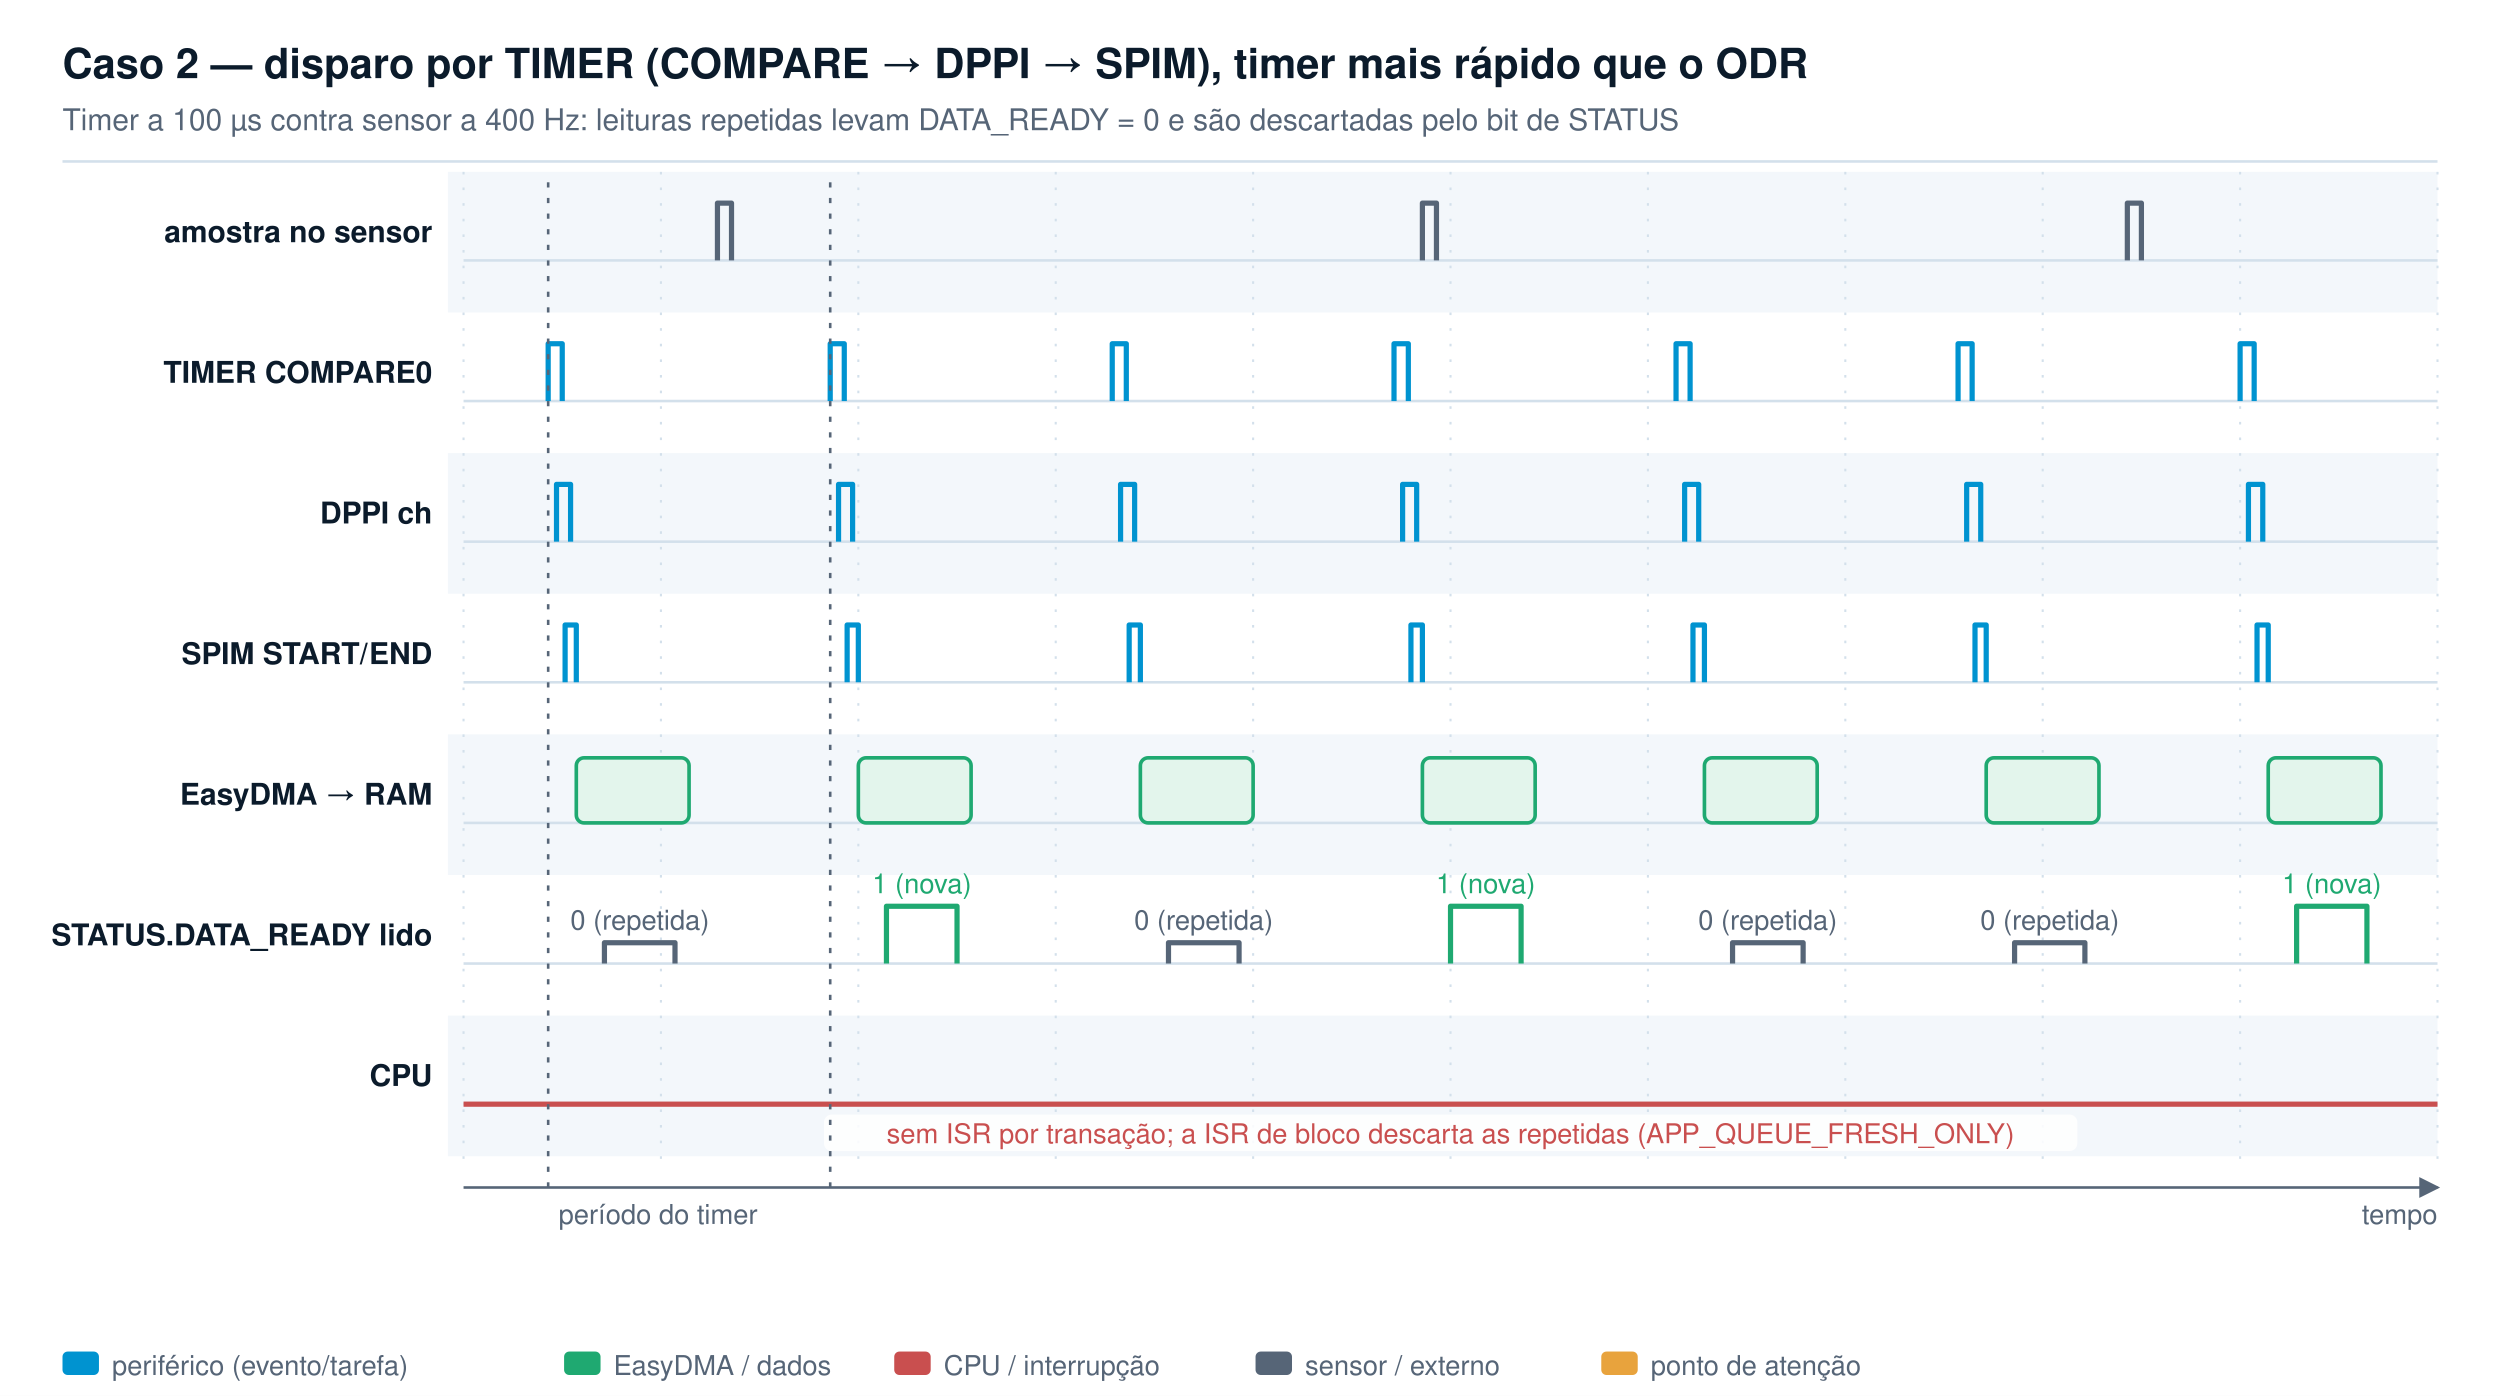
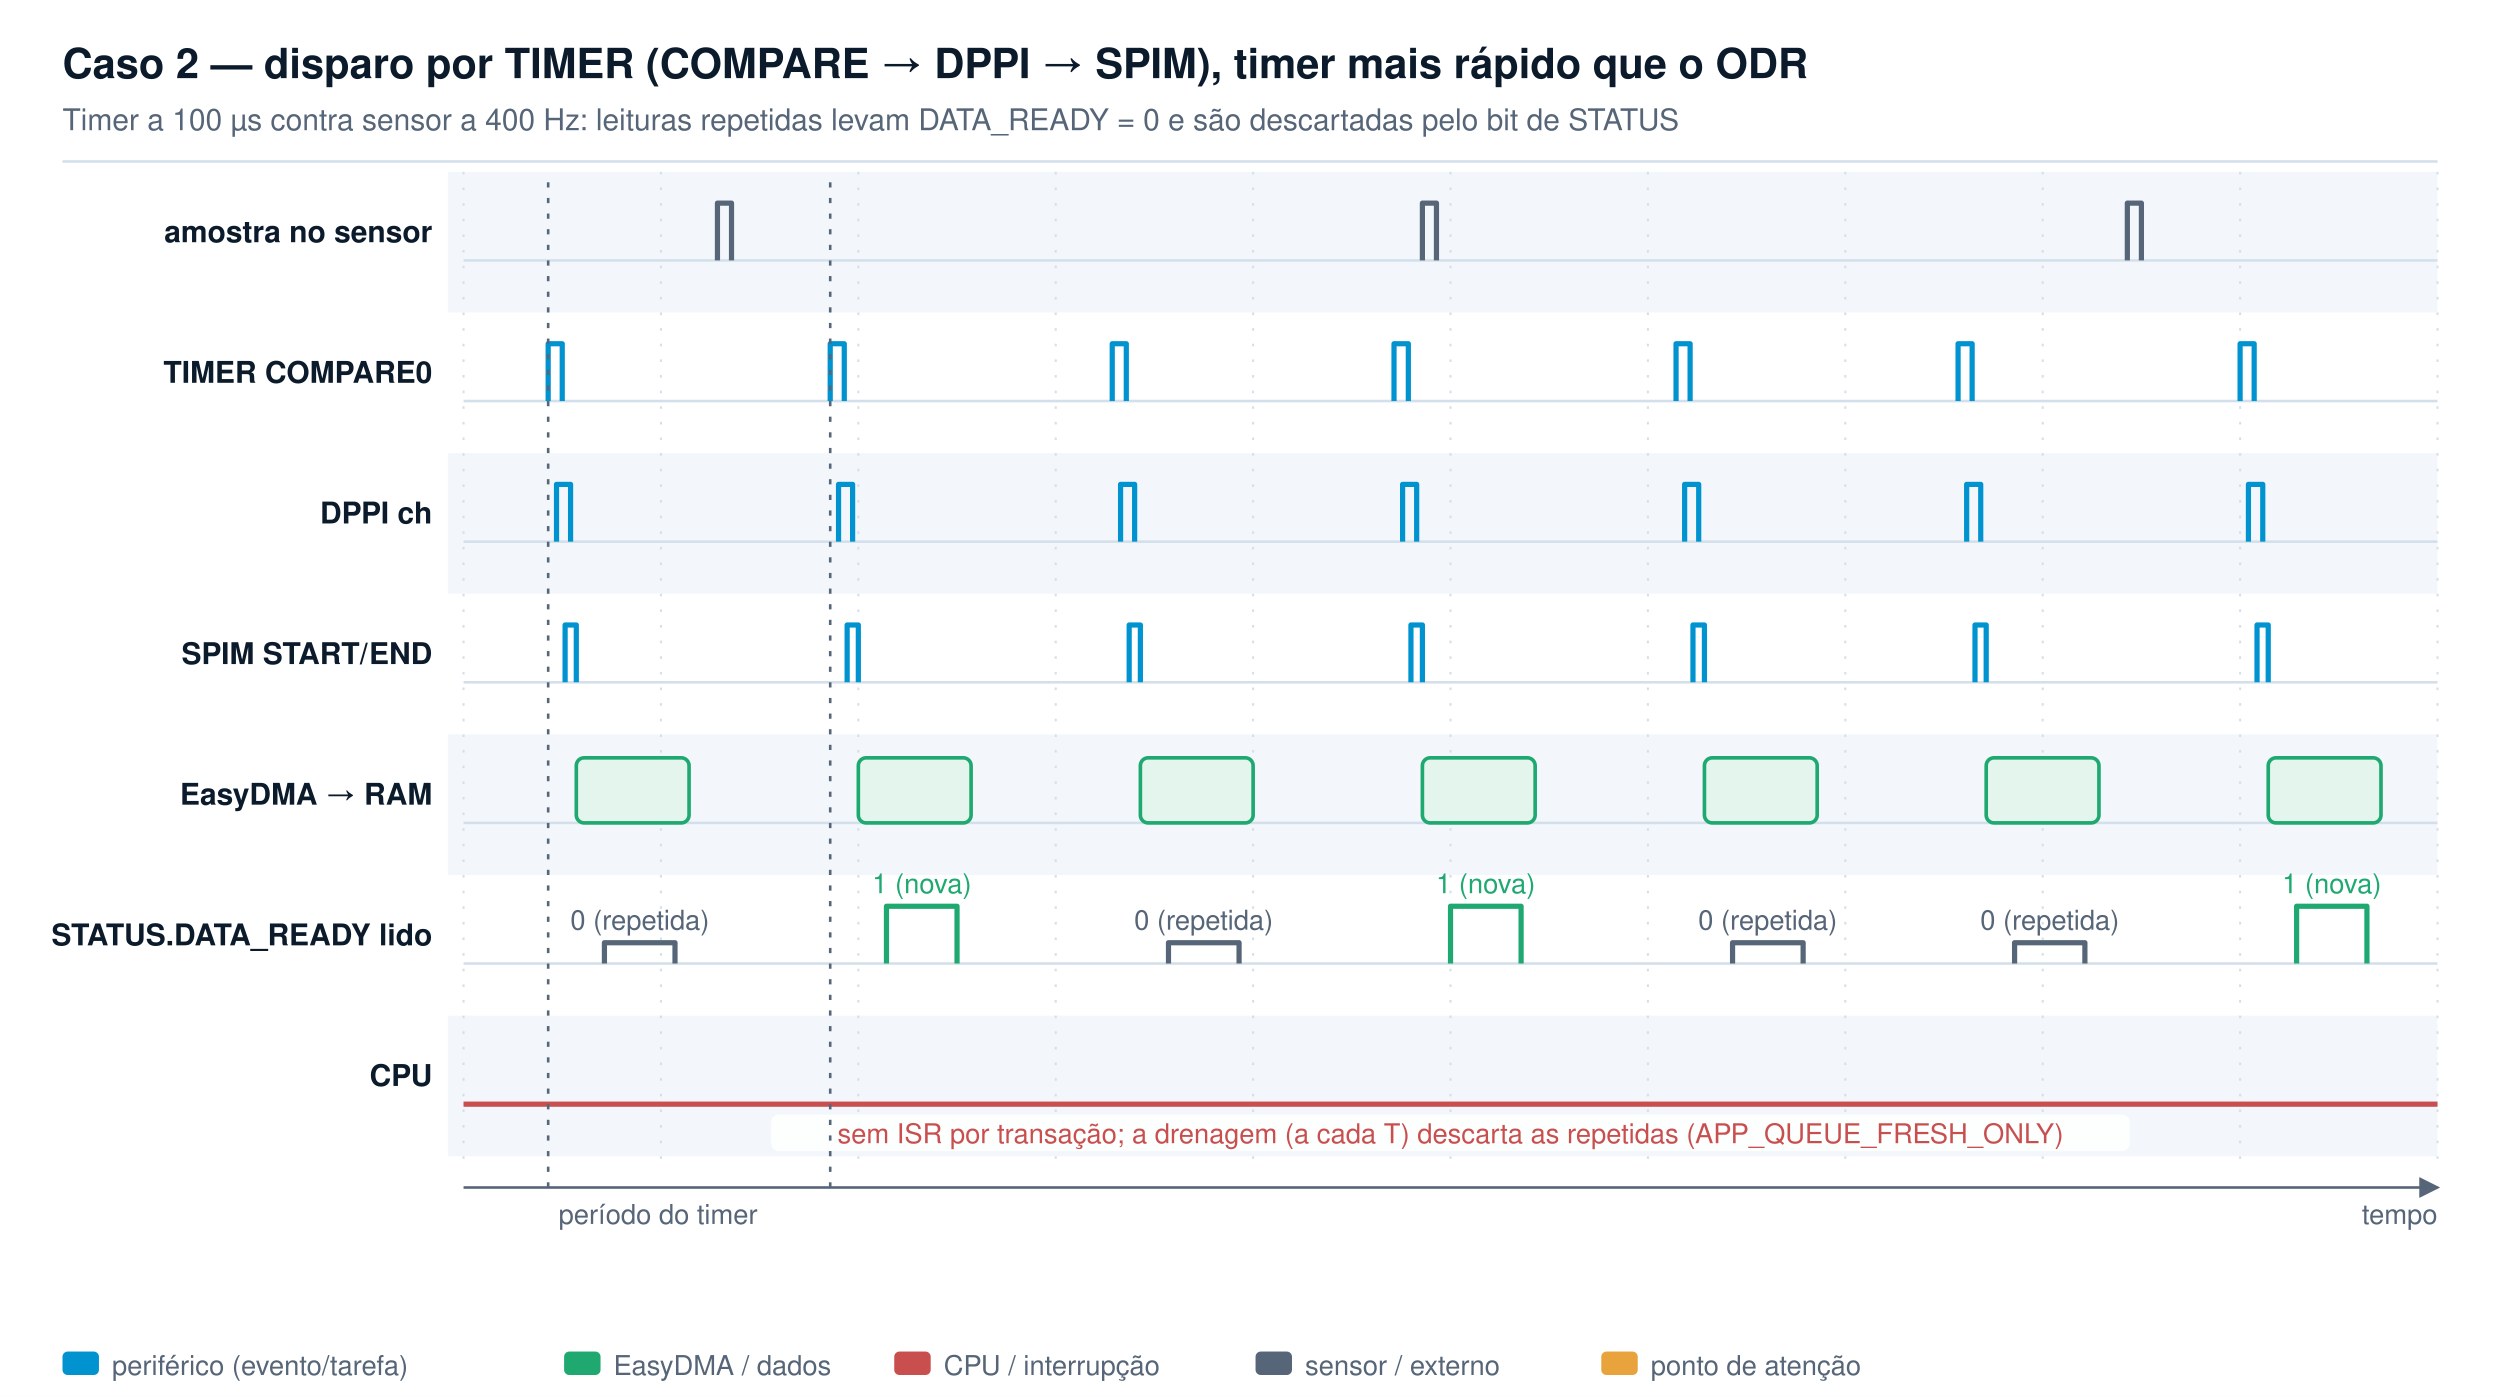
<svg xmlns="http://www.w3.org/2000/svg" width="960" height="536" viewBox="0 0 960 536">
  <defs>
    <marker id="arr" markerWidth="9" markerHeight="9" refX="7" refY="4.5" orient="auto" markerUnits="userSpaceOnUse">
      <path d="M0,0.5 L8,4.5 L0,8.5 z" fill="#566577" />
    </marker>
    <marker id="arr-blue" markerWidth="9" markerHeight="9" refX="7" refY="4.5" orient="auto" markerUnits="userSpaceOnUse">
      <path d="M0,0.5 L8,4.5 L0,8.5 z" fill="#0093D0" />
    </marker>
    <marker id="arr-green" markerWidth="9" markerHeight="9" refX="7" refY="4.5" orient="auto" markerUnits="userSpaceOnUse">
      <path d="M0,0.5 L8,4.5 L0,8.5 z" fill="#1FA971" />
    </marker>
    <marker id="arr-red" markerWidth="9" markerHeight="9" refX="7" refY="4.5" orient="auto" markerUnits="userSpaceOnUse">
      <path d="M0,0.5 L8,4.5 L0,8.5 z" fill="#C94F4F" />
    </marker>
    <filter id="shadow" x="-5%" y="-5%" width="110%" height="120%">
      <feDropShadow dx="0" dy="1.5" stdDeviation="1.5" flood-color="#00224E" flood-opacity="0.12" />
    </filter>
    <pattern id="hatch" width="6" height="6" patternUnits="userSpaceOnUse" patternTransform="rotate(45)">
      <line x1="0" y1="0" x2="0" y2="6" stroke="#D3E0EB" stroke-width="2" />
    </pattern>
  </defs>
  <rect width="100%" height="100%" fill="white" />
  <text x="24" y="30" fill="#0B1B2B" font-family="Segoe UI, Helvetica Neue, Helvetica, Arial, sans-serif" font-size="16" font-weight="600">Caso 2 — disparo por TIMER (COMPARE → DPPI → SPIM), timer mais rápido que o ODR</text>
  <text x="24" y="50" fill="#566577" font-family="Segoe UI, Helvetica Neue, Helvetica, Arial, sans-serif" font-size="11.5">Timer a 100 µs contra sensor a 400 Hz: leituras repetidas levam DATA_READY = 0 e são descartadas pelo bit de STATUS</text>
  <line x1="24" y1="62" x2="936" y2="62" stroke="#D3E0EB" stroke-width="1" />
  <rect x="172" y="66" width="764" height="54" fill="#F3F7FB" />
  <line x1="178" y1="100" x2="936" y2="100" stroke="#D3E0EB" stroke-width="1" />
  <text x="166" y="93" text-anchor="end" fill="#0B1B2B" font-family="Segoe UI, Helvetica Neue, Helvetica, Arial, sans-serif" font-size="11.5" font-weight="600">amostra no sensor</text>
  <line x1="178" y1="154" x2="936" y2="154" stroke="#D3E0EB" stroke-width="1" />
  <text x="166" y="147" text-anchor="end" fill="#0B1B2B" font-family="Segoe UI, Helvetica Neue, Helvetica, Arial, sans-serif" font-size="11.5" font-weight="600">TIMER COMPARE0</text>
  <rect x="172" y="174" width="764" height="54" fill="#F3F7FB" />
  <line x1="178" y1="208" x2="936" y2="208" stroke="#D3E0EB" stroke-width="1" />
  <text x="166" y="201" text-anchor="end" fill="#0B1B2B" font-family="Segoe UI, Helvetica Neue, Helvetica, Arial, sans-serif" font-size="11.5" font-weight="600">DPPI ch</text>
  <line x1="178" y1="262" x2="936" y2="262" stroke="#D3E0EB" stroke-width="1" />
  <text x="166" y="255" text-anchor="end" fill="#0B1B2B" font-family="Segoe UI, Helvetica Neue, Helvetica, Arial, sans-serif" font-size="11.5" font-weight="600">SPIM START/END</text>
  <rect x="172" y="282" width="764" height="54" fill="#F3F7FB" />
  <line x1="178" y1="316" x2="936" y2="316" stroke="#D3E0EB" stroke-width="1" />
  <text x="166" y="309" text-anchor="end" fill="#0B1B2B" font-family="Segoe UI, Helvetica Neue, Helvetica, Arial, sans-serif" font-size="11.5" font-weight="600">EasyDMA → RAM</text>
  <line x1="178" y1="370" x2="936" y2="370" stroke="#D3E0EB" stroke-width="1" />
  <text x="166" y="363" text-anchor="end" fill="#0B1B2B" font-family="Segoe UI, Helvetica Neue, Helvetica, Arial, sans-serif" font-size="11.5" font-weight="600">STATUS.DATA_READY lido</text>
  <rect x="172" y="390" width="764" height="54" fill="#F3F7FB" />
  <line x1="178" y1="424" x2="936" y2="424" stroke="#D3E0EB" stroke-width="1" />
  <text x="166" y="417" text-anchor="end" fill="#0B1B2B" font-family="Segoe UI, Helvetica Neue, Helvetica, Arial, sans-serif" font-size="11.5" font-weight="600">CPU</text>
  <line x1="178.0" y1="66" x2="178.0" y2="448" stroke="#D3E0EB" stroke-width="0.8" stroke-dasharray="1 5" />
  <line x1="253.8" y1="66" x2="253.8" y2="448" stroke="#D3E0EB" stroke-width="0.8" stroke-dasharray="1 5" />
  <line x1="329.6" y1="66" x2="329.6" y2="448" stroke="#D3E0EB" stroke-width="0.8" stroke-dasharray="1 5" />
  <line x1="405.4" y1="66" x2="405.4" y2="448" stroke="#D3E0EB" stroke-width="0.8" stroke-dasharray="1 5" />
  <line x1="481.2" y1="66" x2="481.2" y2="448" stroke="#D3E0EB" stroke-width="0.8" stroke-dasharray="1 5" />
  <line x1="557.0" y1="66" x2="557.0" y2="448" stroke="#D3E0EB" stroke-width="0.8" stroke-dasharray="1 5" />
  <line x1="632.8" y1="66" x2="632.8" y2="448" stroke="#D3E0EB" stroke-width="0.8" stroke-dasharray="1 5" />
  <line x1="708.6" y1="66" x2="708.6" y2="448" stroke="#D3E0EB" stroke-width="0.8" stroke-dasharray="1 5" />
  <line x1="784.4" y1="66" x2="784.4" y2="448" stroke="#D3E0EB" stroke-width="0.8" stroke-dasharray="1 5" />
  <line x1="860.2" y1="66" x2="860.2" y2="448" stroke="#D3E0EB" stroke-width="0.8" stroke-dasharray="1 5" />
  <line x1="936.0" y1="66" x2="936.0" y2="448" stroke="#D3E0EB" stroke-width="0.8" stroke-dasharray="1 5" />
  <path d="M210.5,154.0 V132.0 H215.9 V154.0" fill="none" stroke="#0093D0" stroke-width="2" stroke-linejoin="round" />
  <path d="M213.7,208.0 V186.0 H219.1 V208.0" fill="none" stroke="#0093D0" stroke-width="2" stroke-linejoin="round" />
  <path d="M217.0,262.0 V240.0 H221.3 V262.0" fill="none" stroke="#0093D0" stroke-width="2" stroke-linejoin="round" />
  <rect x="221.3" y="291.0" width="43.3" height="25" rx="3" fill="#E3F5EC" stroke="#1FA971" stroke-width="1.4" />
  <path d="M318.8,154.0 V132.0 H324.2 V154.0" fill="none" stroke="#0093D0" stroke-width="2" stroke-linejoin="round" />
  <path d="M322.0,208.0 V186.0 H327.4 V208.0" fill="none" stroke="#0093D0" stroke-width="2" stroke-linejoin="round" />
  <path d="M325.3,262.0 V240.0 H329.6 V262.0" fill="none" stroke="#0093D0" stroke-width="2" stroke-linejoin="round" />
  <rect x="329.6" y="291.0" width="43.3" height="25" rx="3" fill="#E3F5EC" stroke="#1FA971" stroke-width="1.4" />
  <path d="M427.1,154.0 V132.0 H432.5 V154.0" fill="none" stroke="#0093D0" stroke-width="2" stroke-linejoin="round" />
  <path d="M430.3,208.0 V186.0 H435.7 V208.0" fill="none" stroke="#0093D0" stroke-width="2" stroke-linejoin="round" />
  <path d="M433.6,262.0 V240.0 H437.9 V262.0" fill="none" stroke="#0093D0" stroke-width="2" stroke-linejoin="round" />
  <rect x="437.9" y="291.0" width="43.3" height="25" rx="3" fill="#E3F5EC" stroke="#1FA971" stroke-width="1.4" />
  <path d="M535.3,154.0 V132.0 H540.8 V154.0" fill="none" stroke="#0093D0" stroke-width="2" stroke-linejoin="round" />
  <path d="M538.6,208.0 V186.0 H544.0 V208.0" fill="none" stroke="#0093D0" stroke-width="2" stroke-linejoin="round" />
  <path d="M541.8,262.0 V240.0 H546.2 V262.0" fill="none" stroke="#0093D0" stroke-width="2" stroke-linejoin="round" />
  <rect x="546.2" y="291.0" width="43.3" height="25" rx="3" fill="#E3F5EC" stroke="#1FA971" stroke-width="1.4" />
  <path d="M643.6,154.0 V132.0 H649.0 V154.0" fill="none" stroke="#0093D0" stroke-width="2" stroke-linejoin="round" />
  <path d="M646.9,208.0 V186.0 H652.3 V208.0" fill="none" stroke="#0093D0" stroke-width="2" stroke-linejoin="round" />
  <path d="M650.1,262.0 V240.0 H654.5 V262.0" fill="none" stroke="#0093D0" stroke-width="2" stroke-linejoin="round" />
  <rect x="654.5" y="291.0" width="43.3" height="25" rx="3" fill="#E3F5EC" stroke="#1FA971" stroke-width="1.4" />
  <path d="M751.9,154.0 V132.0 H757.3 V154.0" fill="none" stroke="#0093D0" stroke-width="2" stroke-linejoin="round" />
  <path d="M755.2,208.0 V186.0 H760.6 V208.0" fill="none" stroke="#0093D0" stroke-width="2" stroke-linejoin="round" />
  <path d="M758.4,262.0 V240.0 H762.7 V262.0" fill="none" stroke="#0093D0" stroke-width="2" stroke-linejoin="round" />
  <rect x="762.7" y="291.0" width="43.3" height="25" rx="3" fill="#E3F5EC" stroke="#1FA971" stroke-width="1.4" />
  <path d="M860.2,154.0 V132.0 H865.6 V154.0" fill="none" stroke="#0093D0" stroke-width="2" stroke-linejoin="round" />
  <path d="M863.4,208.0 V186.0 H868.9 V208.0" fill="none" stroke="#0093D0" stroke-width="2" stroke-linejoin="round" />
  <path d="M866.7,262.0 V240.0 H871.0 V262.0" fill="none" stroke="#0093D0" stroke-width="2" stroke-linejoin="round" />
  <rect x="871.0" y="291.0" width="43.3" height="25" rx="3" fill="#E3F5EC" stroke="#1FA971" stroke-width="1.4" />
  <path d="M275.5,100.0 V78.0 H280.9 V100.0" fill="none" stroke="#566577" stroke-width="2" stroke-linejoin="round" />
  <path d="M546.2,100.0 V78.0 H551.6 V100.0" fill="none" stroke="#566577" stroke-width="2" stroke-linejoin="round" />
  <path d="M816.9,100.0 V78.0 H822.3 V100.0" fill="none" stroke="#566577" stroke-width="2" stroke-linejoin="round" />
  <path d="M232.1,370.0 V362.0 H259.2 V370.0" fill="none" stroke="#566577" stroke-width="2" stroke-linejoin="round" />
  <text x="245.7" y="357.0" fill="#566577" text-anchor="middle" font-family="Segoe UI, Helvetica Neue, Helvetica, Arial, sans-serif" font-size="10.5">0 (repetida)</text>
  <path d="M340.4,370.0 V348.0 H367.5 V370.0" fill="none" stroke="#1FA971" stroke-width="2" stroke-linejoin="round" />
  <text x="354.0" y="343.0" fill="#1FA971" text-anchor="middle" font-family="Segoe UI, Helvetica Neue, Helvetica, Arial, sans-serif" font-size="10.5">1 (nova)</text>
  <path d="M448.7,370.0 V362.0 H475.8 V370.0" fill="none" stroke="#566577" stroke-width="2" stroke-linejoin="round" />
  <text x="462.2" y="357.0" fill="#566577" text-anchor="middle" font-family="Segoe UI, Helvetica Neue, Helvetica, Arial, sans-serif" font-size="10.5">0 (repetida)</text>
  <path d="M557.0,370.0 V348.0 H584.1 V370.0" fill="none" stroke="#1FA971" stroke-width="2" stroke-linejoin="round" />
  <text x="570.5" y="343.0" fill="#1FA971" text-anchor="middle" font-family="Segoe UI, Helvetica Neue, Helvetica, Arial, sans-serif" font-size="10.5">1 (nova)</text>
  <path d="M665.3,370.0 V362.0 H692.4 V370.0" fill="none" stroke="#566577" stroke-width="2" stroke-linejoin="round" />
  <text x="678.8" y="357.0" fill="#566577" text-anchor="middle" font-family="Segoe UI, Helvetica Neue, Helvetica, Arial, sans-serif" font-size="10.5">0 (repetida)</text>
  <path d="M773.6,370.0 V362.0 H800.6 V370.0" fill="none" stroke="#566577" stroke-width="2" stroke-linejoin="round" />
  <text x="787.1" y="357.0" fill="#566577" text-anchor="middle" font-family="Segoe UI, Helvetica Neue, Helvetica, Arial, sans-serif" font-size="10.5">0 (repetida)</text>
  <path d="M881.9,370.0 V348.0 H908.9 V370.0" fill="none" stroke="#1FA971" stroke-width="2" stroke-linejoin="round" />
  <text x="895.4" y="343.0" fill="#1FA971" text-anchor="middle" font-family="Segoe UI, Helvetica Neue, Helvetica, Arial, sans-serif" font-size="10.5">1 (nova)</text>
  <line x1="178.0" y1="424.0" x2="936.0" y2="424.0" stroke="#C94F4F" stroke-width="2" />
-   <rect x="316.4" y="428" width="481.3" height="14" rx="3" fill="white" opacity="0.85" />
-   <text x="557.0" y="439.0" fill="#C94F4F" text-anchor="middle" font-family="Segoe UI, Helvetica Neue, Helvetica, Arial, sans-serif" font-size="10.5">sem ISR por transação; a ISR de bloco descarta as repetidas (APP_QUEUE_FRESH_ONLY)</text>
+   <rect x="296.1" y="428" width="521.8" height="14" rx="3" fill="white" opacity="0.85" />
+   <text x="557.0" y="439.0" fill="#C94F4F" text-anchor="middle" font-family="Segoe UI, Helvetica Neue, Helvetica, Arial, sans-serif" font-size="10.5">sem ISR por transação; a drenagem (a cada T) descarta as repetidas (APP_QUEUE_FRESH_ONLY)</text>
  <line x1="210.5" y1="70" x2="210.5" y2="456" stroke="#566577" stroke-width="1" stroke-dasharray="2 4" />
  <text x="214.5" y="470.0" fill="#566577" text-anchor="start" font-family="Segoe UI, Helvetica Neue, Helvetica, Arial, sans-serif" font-size="10.5">período do timer</text>
  <line x1="318.8" y1="70" x2="318.8" y2="456" stroke="#566577" stroke-width="1" stroke-dasharray="2 4" />
  <line x1="178" y1="456" x2="936" y2="456" stroke="#566577" stroke-width="1" marker-end="url(#arr)" />
  <text x="936" y="470" text-anchor="end" fill="#566577" font-family="Segoe UI, Helvetica Neue, Helvetica, Arial, sans-serif" font-size="10.5">tempo</text>
  <rect x="24" y="519" width="14" height="9" rx="2" fill="#0093D0" />
  <text x="43" y="528" fill="#566577" font-family="Segoe UI, Helvetica Neue, Helvetica, Arial, sans-serif" font-size="10.5">periférico (evento/tarefa)</text>
  <rect x="216.61" y="519" width="14" height="9" rx="2" fill="#1FA971" />
  <text x="235.61" y="528" fill="#566577" font-family="Segoe UI, Helvetica Neue, Helvetica, Arial, sans-serif" font-size="10.5">EasyDMA / dados</text>
  <rect x="343.385" y="519" width="14" height="9" rx="2" fill="#C94F4F" />
  <text x="362.385" y="528" fill="#566577" font-family="Segoe UI, Helvetica Neue, Helvetica, Arial, sans-serif" font-size="10.5">CPU / interrupção</text>
  <rect x="482.13" y="519" width="14" height="9" rx="2" fill="#566577" />
  <text x="501.13" y="528" fill="#566577" font-family="Segoe UI, Helvetica Neue, Helvetica, Arial, sans-serif" font-size="10.5">sensor / externo</text>
  <rect x="614.89" y="519" width="14" height="9" rx="2" fill="#E8A33D" />
  <text x="633.89" y="528" fill="#566577" font-family="Segoe UI, Helvetica Neue, Helvetica, Arial, sans-serif" font-size="10.5">ponto de atenção</text>
</svg>
